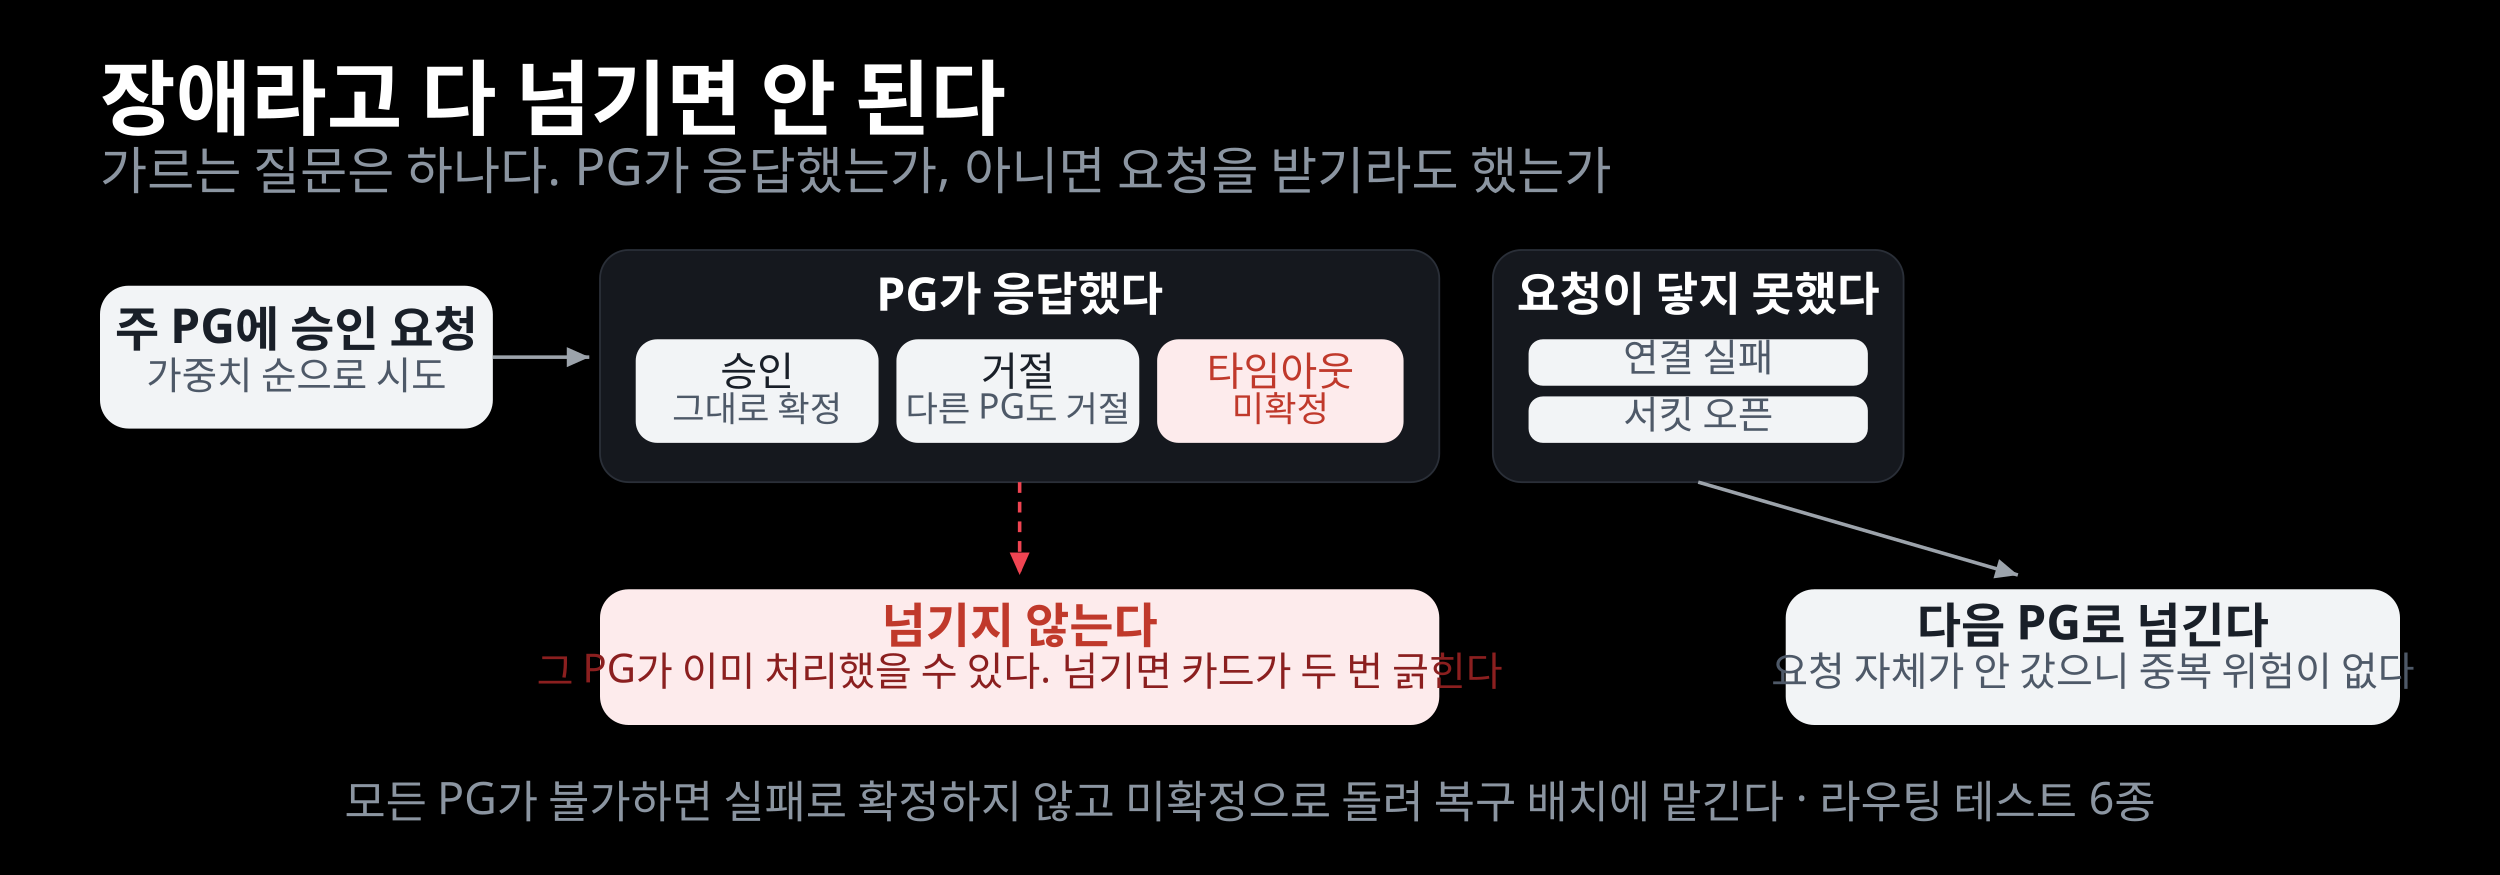
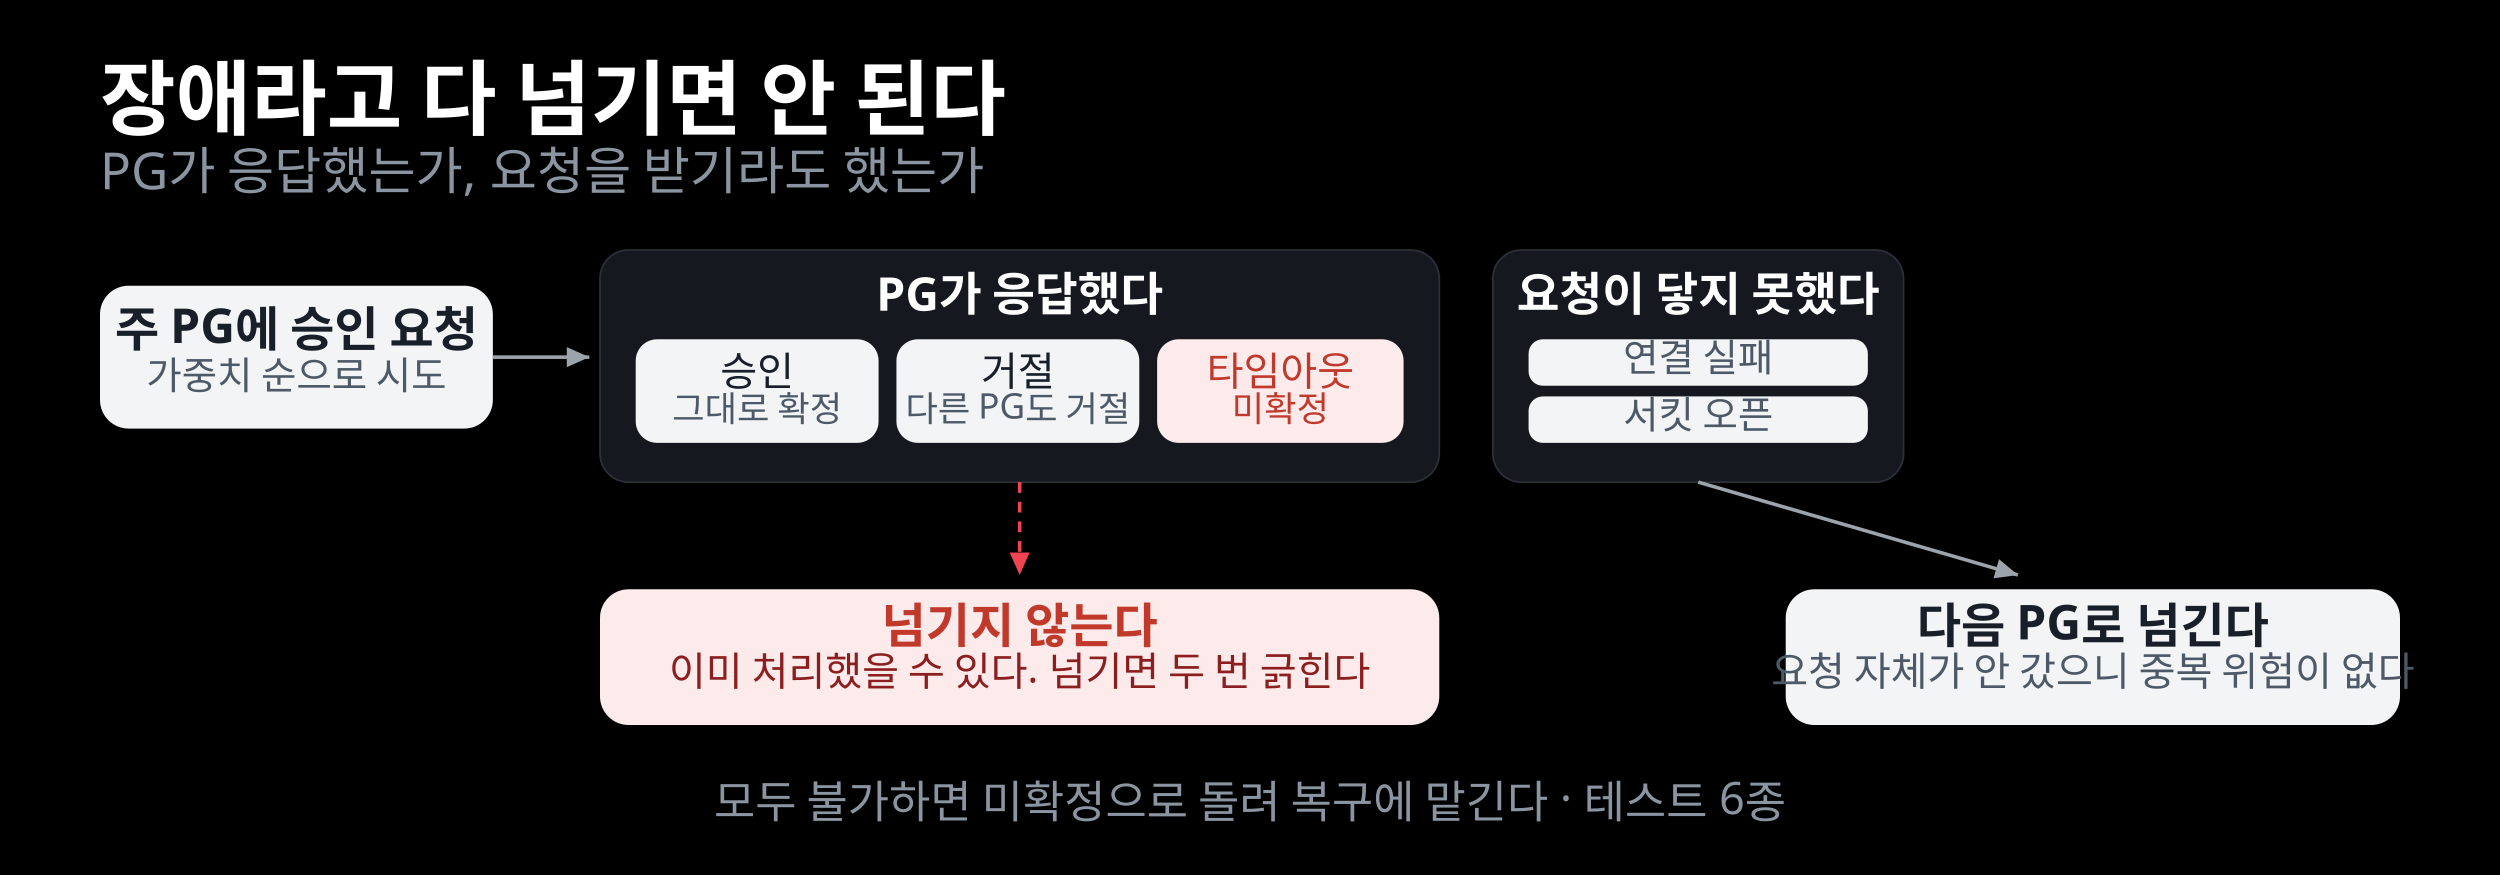
<svg xmlns="http://www.w3.org/2000/svg" width="1400" height="490" viewBox="0 0 1400 490" font-family="Pretendard, 'Apple SD Gothic Neo', sans-serif">
  <defs>
    <marker id="fo" viewBox="0 0 10 10" refX="9" refY="5" markerWidth="7" markerHeight="7" orient="auto-start-reverse">
      <path d="M 0 1 L 9 5 L 0 9 z" fill="#9CA3AB" />
    </marker>
    <marker id="for" viewBox="0 0 10 10" refX="9" refY="5" markerWidth="7" markerHeight="7" orient="auto-start-reverse">
      <path d="M 0 1 L 9 5 L 0 9 z" fill="#F04452" />
    </marker>
  </defs>
  <rect width="1400" height="490" fill="#000000" />
  <text x="56" y="72" font-size="46" font-weight="800" fill="#FFFFFF">장애라고 다 넘기면 안 된다</text>
-   <text x="56" y="106" font-size="28.7" fill="#8B95A1">가르는 질문은 하나다. PG가 응답했는가, 아니면 요청을 받기라도 했는가</text>
+   <text x="56" y="106" font-size="28.7" fill="#8B95A1">PG가 응답했는가, 요청을 받기라도 했는가</text>
  <g text-anchor="middle">
    <rect x="56" y="160" width="220" height="80" rx="16" fill="#F2F4F6" />
    <text x="166" y="194" font-size="26.91" font-weight="700" fill="#191F28">주 PG에 승인 요청</text>
    <text x="166" y="218" font-size="21.53" fill="#4E5968">가중치 순으로 시도</text>
  </g>
  <line x1="276" y1="200" x2="330" y2="200" stroke="#9CA3AB" stroke-width="2" marker-end="url(#fo)" />
  <rect x="336" y="140" width="470" height="130" rx="16" fill="#15181E" stroke="#2A2F38" />
  <text x="571" y="174" font-size="26.01" font-weight="700" fill="#FFFFFF" text-anchor="middle">PG가 응답했다</text>
  <g text-anchor="middle" font-size="22.43" fill="#191F28">
    <rect x="356" y="190" width="136" height="58" rx="12" fill="#F2F4F6" />
    <text x="424" y="216">승인</text>
    <text x="424" y="236" font-size="19.73" fill="#4E5968">그대로 확정</text>
    <rect x="502" y="190" width="136" height="58" rx="12" fill="#F2F4F6" />
    <text x="570" y="216">거절</text>
    <text x="570" y="236" font-size="19.73" fill="#4E5968">다른 PG도 거절</text>
    <rect x="648" y="190" width="138" height="58" rx="12" fill="#FDEBEC" />
    <text x="717" y="216" fill="#C0392B">타임아웃</text>
    <text x="717" y="236" font-size="19.73" fill="#C0392B">미확정</text>
  </g>
  <rect x="836" y="140" width="230" height="130" rx="16" fill="#15181E" stroke="#2A2F38" />
  <text x="951" y="174" font-size="26.01" font-weight="700" fill="#FFFFFF" text-anchor="middle">요청이 닿지 못했다</text>
  <g text-anchor="middle" font-size="21.53" fill="#4E5968">
    <rect x="856" y="190" width="190" height="26" rx="8" fill="#F2F4F6" />
    <text x="951" y="208">연결 실패</text>
    <rect x="856" y="222" width="190" height="26" rx="8" fill="#F2F4F6" />
    <text x="951" y="240">서킷 오픈</text>
  </g>
  <line x1="571" y1="270" x2="571" y2="322" stroke="#F04452" stroke-width="2" marker-end="url(#for)" stroke-dasharray="6 5" />
  <line x1="951" y1="270" x2="1130" y2="322" stroke="#9CA3AB" stroke-width="2" marker-end="url(#fo)" />
  <g text-anchor="middle">
    <rect x="336" y="330" width="470" height="76" rx="16" fill="#FDEBEC" />
    <text x="571" y="360" font-size="26.91" font-weight="700" fill="#C0392B">넘기지 않는다</text>
-     <text x="571" y="384" font-size="22.43" fill="#8B1F1F">그 PG가 이미 처리했을 수 있다. 넘기면 카드가 두 번 긁힌다</text>
+     <text x="571" y="384" font-size="22.43" fill="#8B1F1F">이미 처리했을 수 있다. 넘기면 두 번 긁힌다</text>
    <rect x="1000" y="330" width="344" height="76" rx="16" fill="#F2F4F6" />
    <text x="1172" y="360" font-size="26.91" font-weight="700" fill="#191F28">다음 PG로 넘긴다</text>
    <text x="1172" y="384" font-size="22.43" fill="#4E5968">요청 자체가 안 갔으니 중복 위험이 없다</text>
  </g>
-   <text x="700" y="458" font-size="25.12" fill="#8B95A1" text-anchor="middle">모든 PG가 불가하면 실패로 확정하지 않고 미확정으로 돌려 복구 배치에 맡긴다 · 라우팅 테스트 6종</text>
+   <text x="700" y="458" font-size="25.12" fill="#8B95A1" text-anchor="middle">모두 불가하면 미확정으로 돌려 복구에 맡긴다 · 테스트 6종</text>
</svg>
